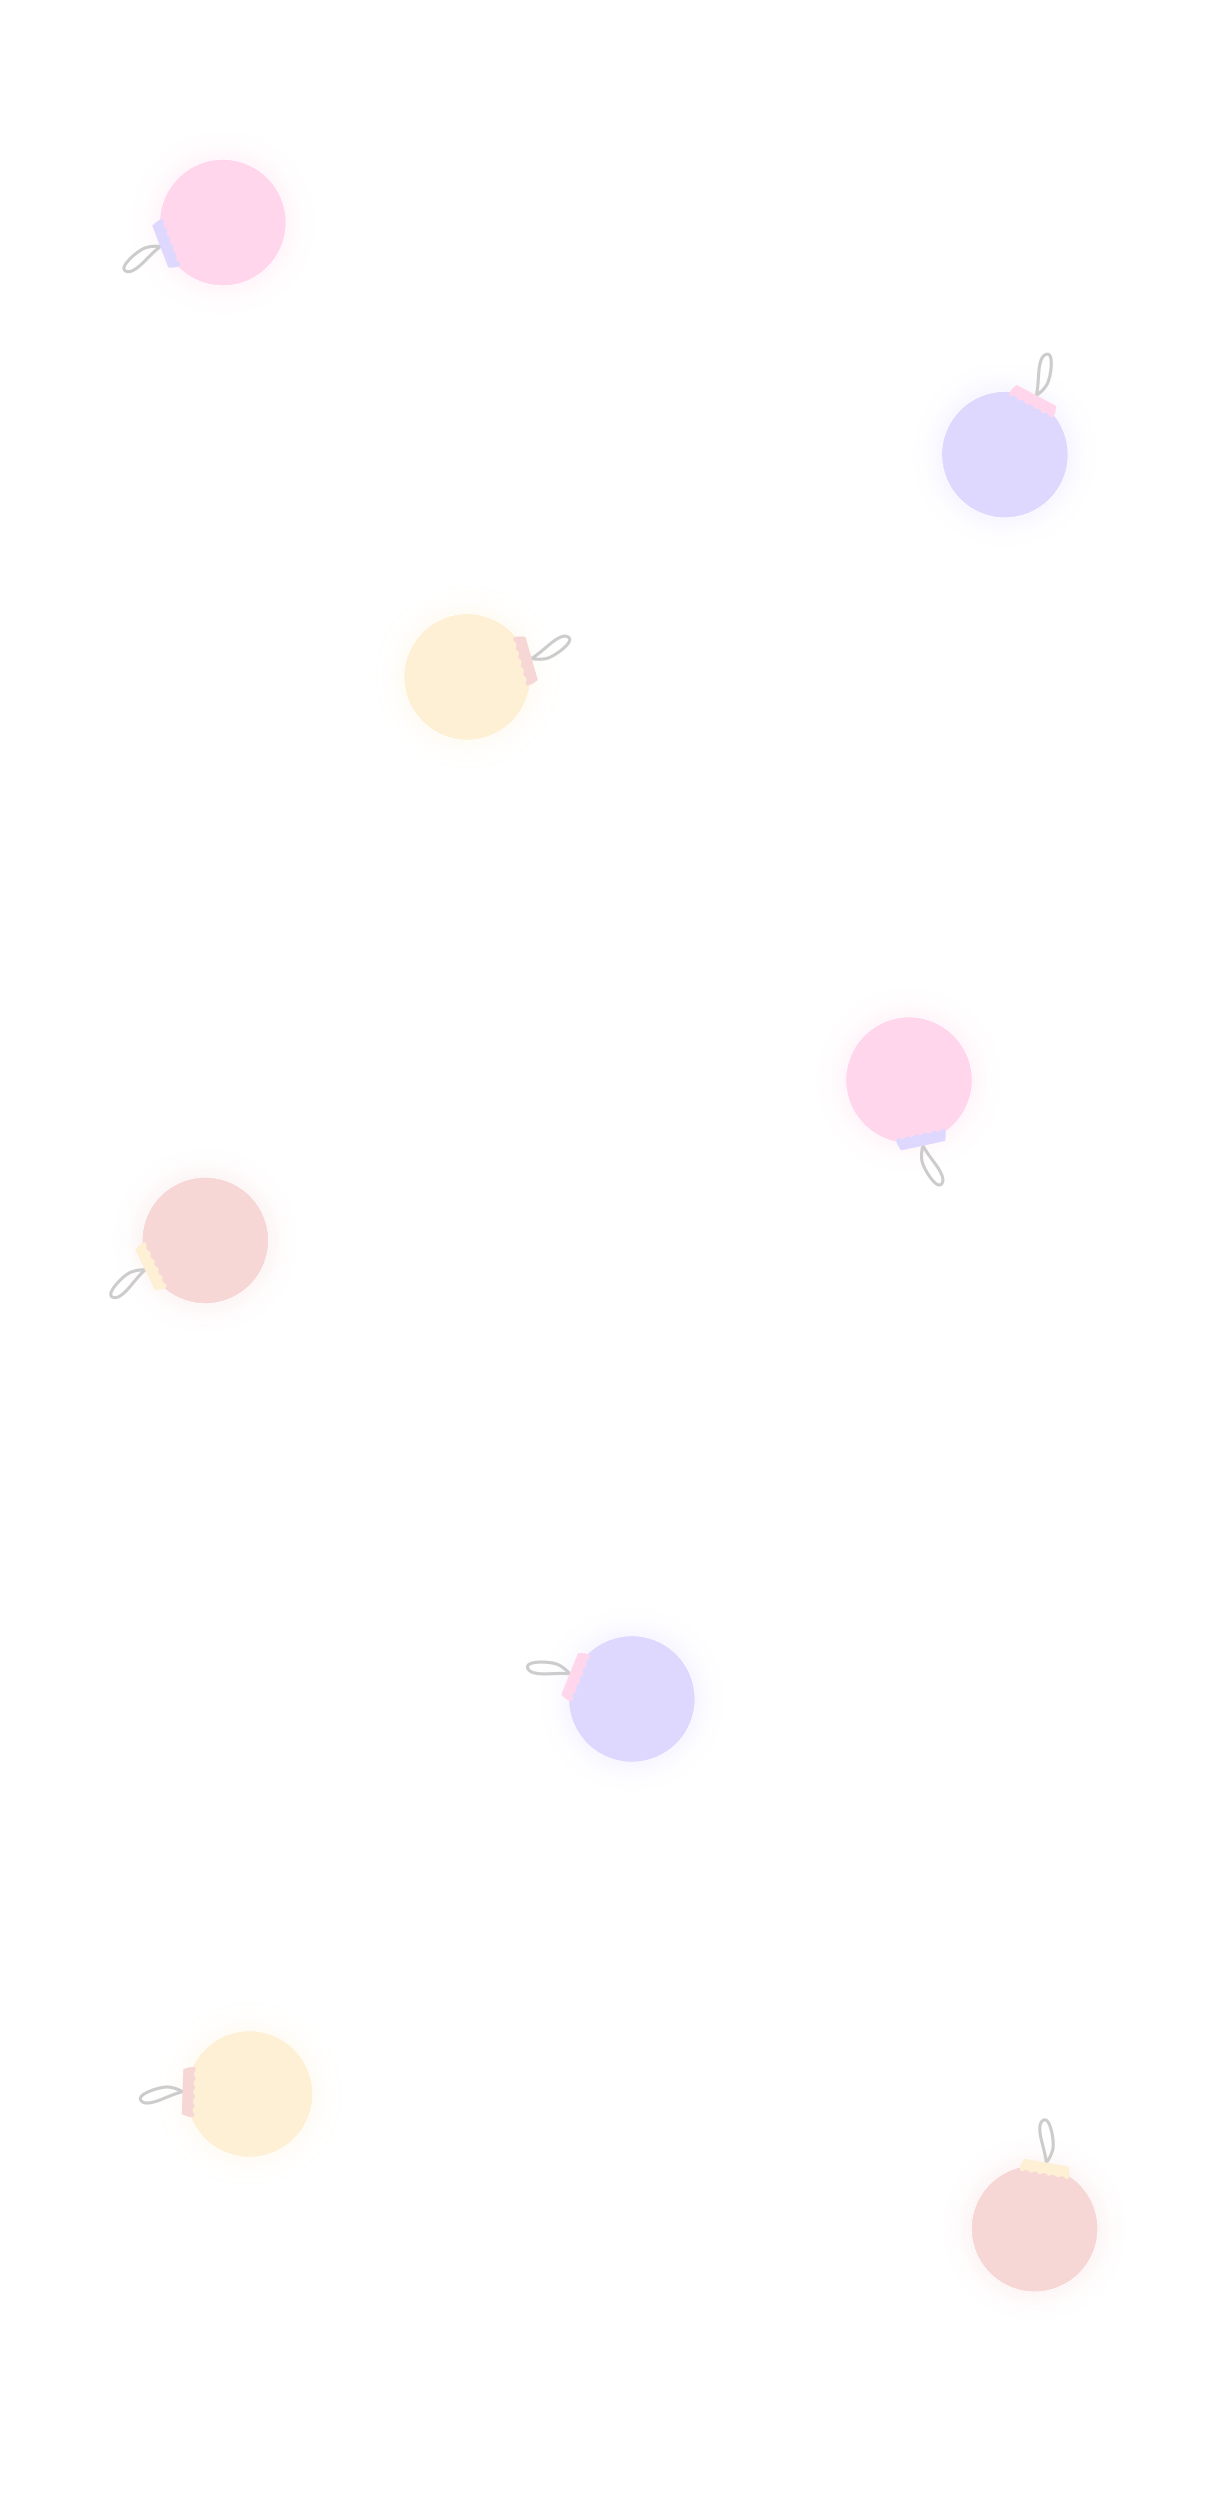
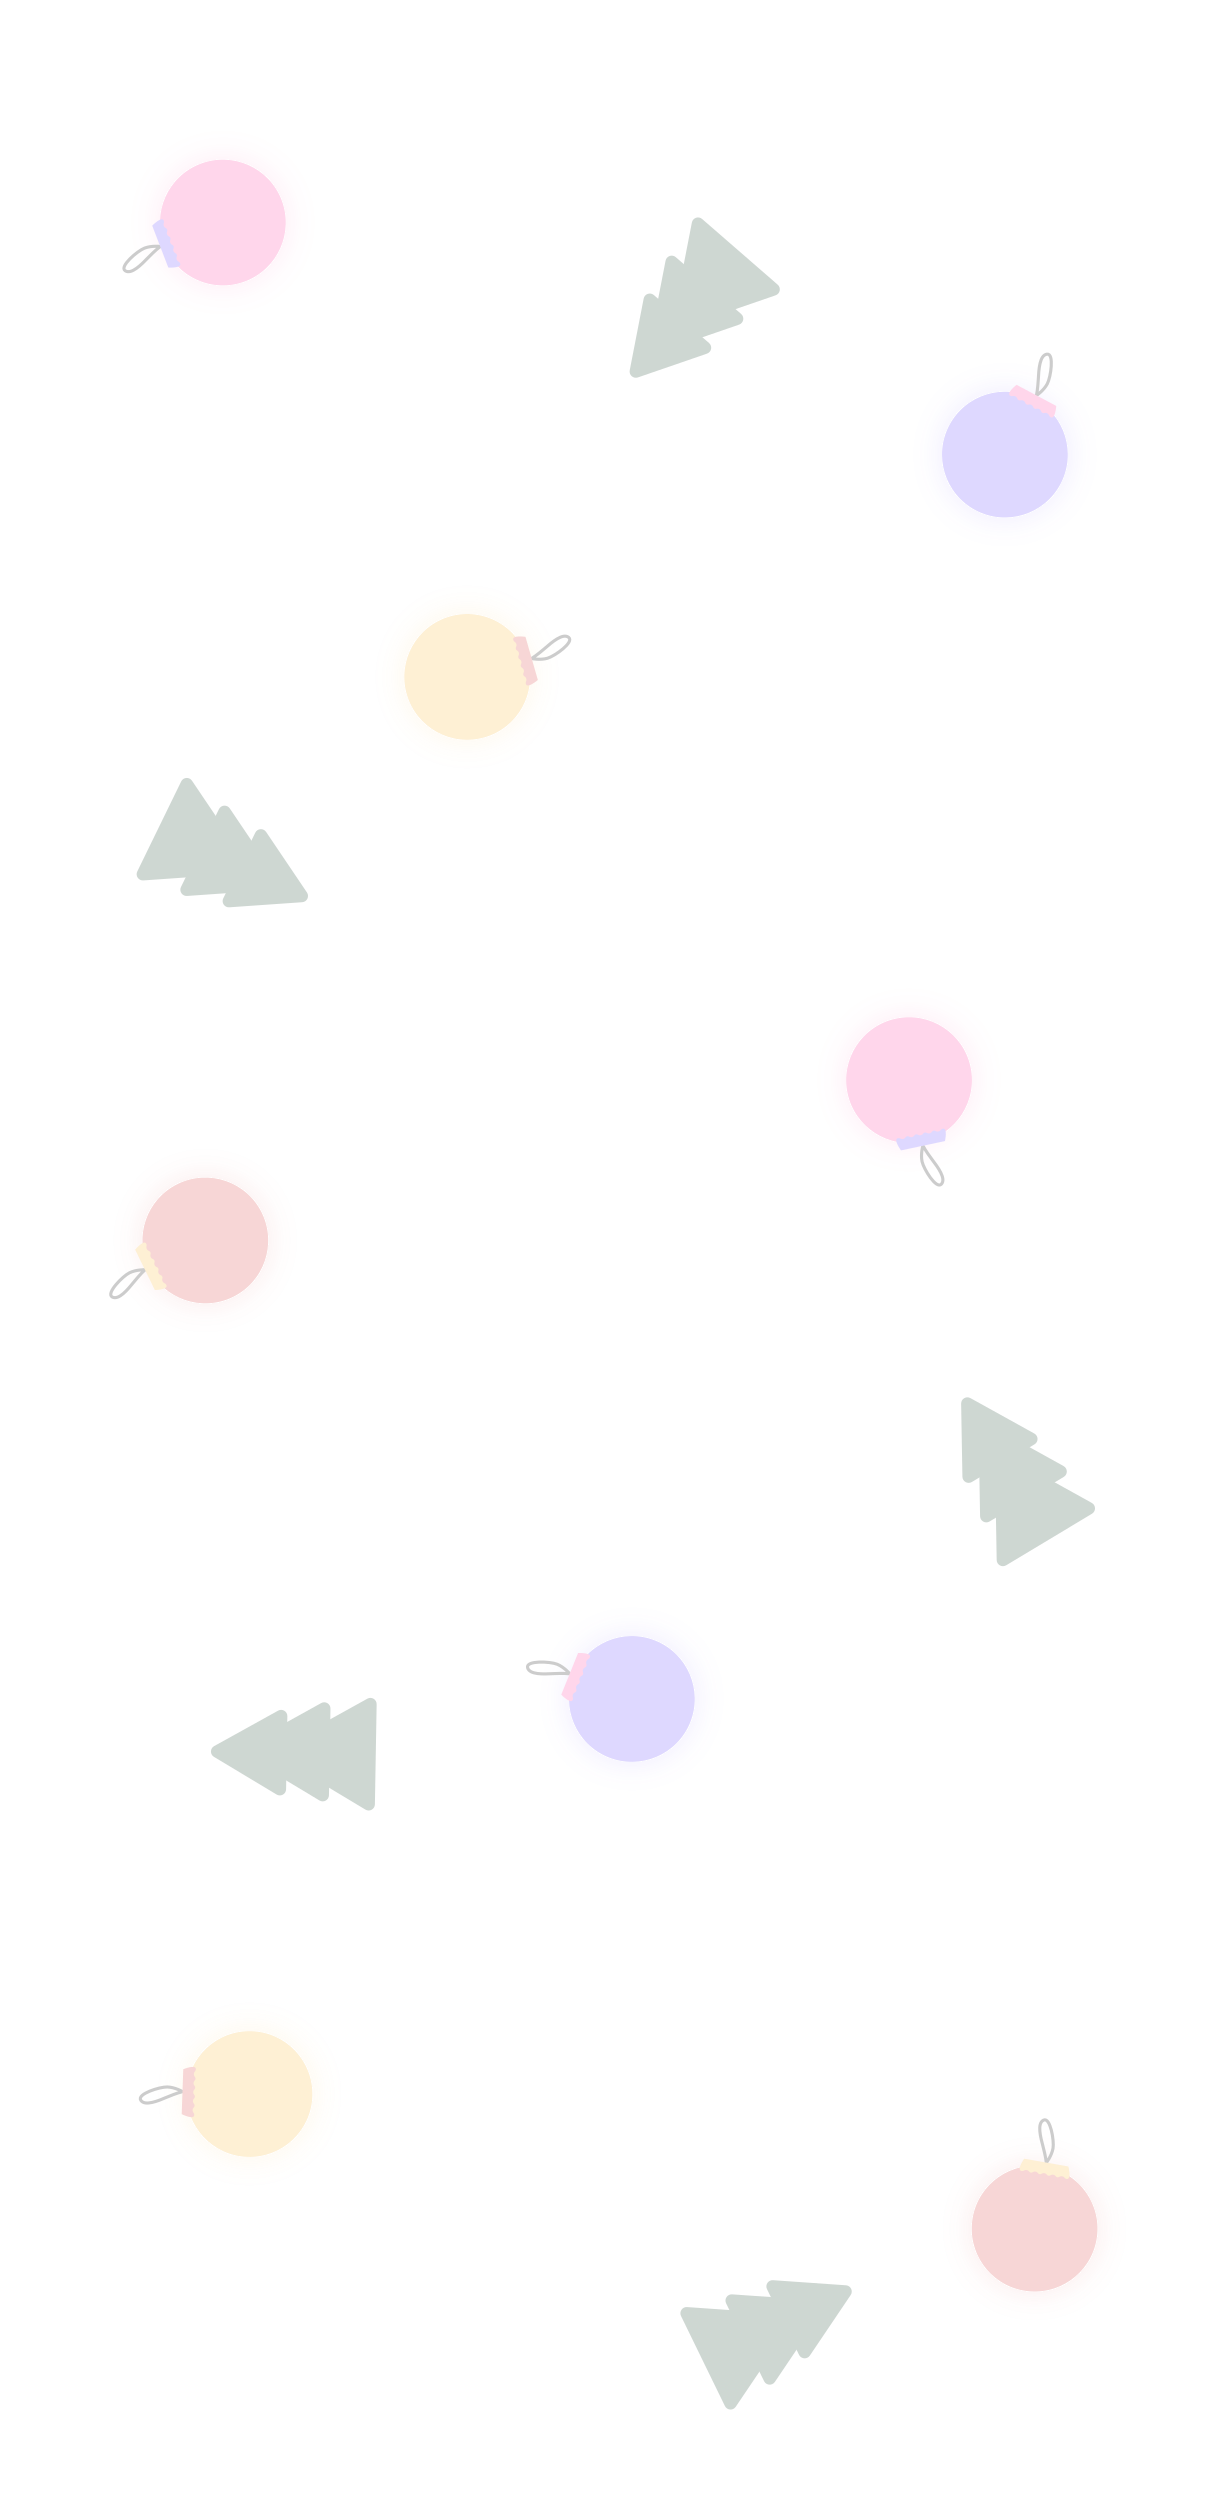
- <svg xmlns="http://www.w3.org/2000/svg" fill="none" viewBox="0 0 390 800">
+ <svg xmlns="http://www.w3.org/2000/svg" width="390" height="800" fill="none">
  <g opacity=".2">
    <g filter="url(#a)">
      <circle cx="65.701" cy="396.951" r="20.122" transform="rotate(-116 65.7 396.951)" fill="#D53330" />
    </g>
    <path d="M41.437 407.293c2.188-1.067 4.953-.972 4.953-.972s-1.594 1.5-3.53 3.888c-1.937 2.388-4.841 5.971-6.947 4.832-2.106-1.139 3.337-6.681 5.524-7.748Z" stroke="#000" />
-     <path d="m49.559 412.818-6.3-12.915s2.957-3.605 3.61-1.761c.209.59-.233.83.115 1.543.347.714.87.476 1.145 1.04.275.564-.233.83.114 1.543.348.714.871.476 1.146 1.04.275.564-.234.83.114 1.543.348.714.87.476 1.146 1.04.275.564-.234.83.114 1.543.348.714.87.476 1.146 1.04.275.564-.234.83.114 1.543.348.714.81.513 1.145 1.04 1.052 1.651-3.61 1.761-3.61 1.761Z" fill="#F8B229" />
+     <path d="m49.559 412.818-6.3-12.915s2.957-3.606 3.61-1.761c.209.59-.233.83.115 1.543.347.714.87.476 1.145 1.04.275.564-.233.83.114 1.543.348.714.871.476 1.146 1.04.275.564-.234.83.114 1.543.348.714.87.476 1.146 1.04.275.564-.234.83.114 1.543.348.714.87.476 1.146 1.04.275.564-.234.83.114 1.543.348.714.81.513 1.145 1.04 1.052 1.651-3.61 1.761-3.61 1.761Z" fill="#F8B229" />
    <g filter="url(#b)">
-       <circle cx="331.073" cy="713.167" r="20.122" transform="rotate(10 331.073 713.167)" fill="#D53330" />
+       <circle cx="331.074" cy="713.167" r="20.122" transform="rotate(10 331.074 713.167)" fill="#D53330" />
    </g>
    <path d="M336.969 687.459c-.423 2.397-2.125 4.578-2.125 4.578s-.276-2.171-1.071-5.142c-.794-2.97-1.985-7.426.174-8.46 2.16-1.035 3.444 6.627 3.022 9.024Z" stroke="#000" />
-     <path d="m327.725 690.782 14.151 2.495s1.179 4.511-.697 3.955c-.6-.178-.534-.677-1.316-.815-.781-.137-.897.425-1.515.316-.617-.109-.533-.677-1.315-.815-.782-.137-.897.425-1.515.316-.618-.109-.534-.677-1.315-.815-.782-.137-.897.425-1.515.316-.618-.109-.534-.677-1.315-.815-.782-.138-.897.425-1.515.316-.618-.109-.534-.677-1.316-.815-.781-.138-.89.354-1.514.316-1.954-.119.697-3.955.697-3.955Z" fill="#F8B229" />
+     <path d="m327.725 690.782 14.151 2.495s1.179 4.511-.697 3.955c-.6-.178-.534-.677-1.316-.815-.781-.137-.897.425-1.515.316-.617-.109-.533-.677-1.315-.815-.782-.137-.897.425-1.515.316-.618-.109-.534-.677-1.315-.815-.782-.137-.897.425-1.515.316-.618-.109-.534-.677-1.315-.815-.782-.137-.897.425-1.515.316-.618-.109-.534-.677-1.316-.815-.781-.137-.89.354-1.514.316-1.954-.119.697-3.955.697-3.955Z" fill="#F8B229" />
    <g filter="url(#c)">
      <circle cx="79.845" cy="670.093" r="20.122" transform="rotate(-88 79.845 670.093)" fill="#F8B229" />
    </g>
    <path d="M53.567 667.833c2.432.085 4.83 1.467 4.83 1.467s-2.113.575-4.944 1.775c-2.83 1.2-7.077 3-8.402 1.005-1.325-1.994 6.083-4.332 8.516-4.247Z" stroke="#000" />
    <path d="m58.144 676.524.501-14.361s4.303-1.795 4.014.14c-.093.619-.596.623-.624 1.416-.027.794.545.83.524 1.457-.022.627-.596.622-.624 1.416-.028.793.545.829.523 1.456-.022.627-.596.623-.623 1.416-.028.793.545.829.523 1.456-.022.627-.596.623-.624 1.416-.027.793.545.829.524 1.456-.022.627-.596.623-.624 1.416-.028.793.474.833.523 1.456.154 1.951-4.013-.14-4.013-.14Z" fill="#D53330" />
    <g filter="url(#d)">
      <circle cx="149.499" cy="216.61" r="20.122" transform="rotate(74 149.499 216.61)" fill="#F8B229" />
    </g>
    <path d="M175.19 210.639c-2.34.671-5.047.097-5.047.097s1.831-1.2 4.152-3.216c2.322-2.016 5.804-5.039 7.681-3.552 1.876 1.487-4.447 6-6.786 6.671Z" stroke="#000" />
    <path d="m168.151 203.788 3.96 13.812s-3.537 3.037-3.86 1.107c-.103-.616.374-.776.156-1.539-.219-.763-.775-.62-.948-1.223-.173-.603.374-.777.155-1.54-.218-.763-.774-.62-.947-1.223-.173-.603.374-.776.155-1.539-.219-.763-.774-.62-.947-1.223-.173-.603.374-.777.155-1.54s-.775-.62-.947-1.223c-.173-.603.374-.776.155-1.539-.219-.763-.708-.646-.948-1.223-.749-1.808 3.861-1.107 3.861-1.107Z" fill="#D53330" />
    <g filter="url(#e)">
      <circle cx="71.316" cy="71.215" r="20.122" transform="rotate(-111 71.316 71.215)" fill="#F39" />
    </g>
    <path d="M46.243 79.402c2.273-.872 5.02-.536 5.02-.536s-1.72 1.355-3.857 3.565c-2.137 2.21-5.343 5.526-7.342 4.209-1.998-1.318 3.907-6.365 6.18-7.238Z" stroke="#000" />
-     <path d="M53.852 85.614 48.702 72.2s3.26-3.334 3.75-1.439c.157.605-.305.806-.02 1.547.284.741.825.55 1.05 1.136.225.586-.305.806-.02 1.547.284.741.825.55 1.05 1.136.225.586-.305.806-.02 1.547.284.74.825.55 1.05 1.136.225.586-.305.806-.02 1.547.284.74.825.55 1.05 1.136.225.586-.305.806-.02 1.547.284.74.76.582 1.05 1.136.904 1.736-3.75 1.44-3.75 1.44Z" fill="#5C3DFF" />
+     <path d="M53.852 85.614 48.702 72.2s3.26-3.334 3.75-1.439c.157.605-.305.806-.02 1.547.284.741.825.55 1.05 1.136.225.586-.305.806-.02 1.547.284.741.825.55 1.05 1.136.225.586-.305.806-.02 1.547.284.741.825.55 1.05 1.136.225.586-.305.806-.02 1.547.284.74.825.55 1.05 1.136.225.586-.305.806-.02 1.547.284.74.76.582 1.05 1.136.904 1.736-3.75 1.44-3.75 1.44Z" fill="#5C3DFF" />
    <g filter="url(#f)">
      <circle cx="290.894" cy="345.642" r="20.122" transform="rotate(168 290.894 345.642)" fill="#F39" />
    </g>
-     <path d="M295.058 371.686c-.506-2.38.255-5.041.255-5.041s1.07 1.91 2.919 4.367c1.849 2.456 4.622 6.141 3.008 7.909-1.615 1.768-5.676-4.854-6.182-7.235Z" stroke="#000" />
+     <path d="M295.058 371.686c-.506-2.381.255-5.041.255-5.041s1.07 1.91 2.919 4.367c1.849 2.456 4.622 6.141 3.008 7.909-1.615 1.768-5.676-4.854-6.182-7.235Z" stroke="#000" />
    <path d="m302.384 365.142-14.056 2.988s-2.782-3.741-.835-3.928c.623-.06.749.427 1.525.262.777-.165.673-.729 1.287-.86.613-.13.748.428 1.524.263.777-.165.673-.73 1.287-.86.613-.131.748.427 1.524.262.777-.165.673-.729 1.287-.86.613-.13.748.428 1.524.263.777-.165.673-.73 1.287-.86.613-.131.748.427 1.525.262.776-.165.693-.661 1.286-.86 1.855-.621.835 3.928.835 3.928Z" fill="#5C3DFF" />
    <g filter="url(#g)">
      <circle cx="321.571" cy="145.473" r="20.122" transform="rotate(28 321.571 145.473)" fill="#5C3DFF" />
    </g>
-     <path d="M335.122 122.845c-1.143 2.149-3.436 3.697-3.436 3.697s.409-2.15.571-5.22c.163-3.071.407-7.676 2.78-7.993 2.373-.316 1.228 7.367.085 9.516Z" stroke="#000" />
-     <path d="m325.304 123.149 12.687 6.746s-.272 4.654-1.885 3.546c-.515-.354-.299-.809-.999-1.181-.701-.373-.984.126-1.538-.168-.554-.295-.299-.809-1-1.182-.7-.372-.984.127-1.538-.168-.554-.294-.299-.808-.999-1.181-.701-.372-.984.127-1.538-.168-.554-.294-.299-.808-1-1.181-.7-.372-.984.127-1.538-.168-.554-.294-.298-.809-.999-1.181-.701-.373-.957.061-1.538-.168-1.821-.717 1.885-3.546 1.885-3.546Z" fill="#F39" />
+     <path d="M335.122 122.845c-1.142 2.149-3.436 3.697-3.436 3.697s.409-2.15.572-5.22c.162-3.071.406-7.676 2.779-7.993 2.374-.316 1.228 7.367.085 9.516Z" stroke="#000" />
+     <path d="m325.304 123.149 12.688 6.746s-.273 4.654-1.886 3.546c-.515-.354-.299-.809-.999-1.181-.701-.373-.984.126-1.538-.168-.554-.295-.299-.809-1-1.182-.7-.372-.984.127-1.538-.168-.554-.294-.298-.808-.999-1.181-.701-.372-.984.127-1.538-.168-.554-.294-.299-.808-1-1.181-.7-.372-.984.127-1.538-.168-.554-.294-.298-.809-.999-1.181-.701-.373-.956.061-1.538-.168-1.821-.717 1.885-3.546 1.885-3.546Z" fill="#F39" />
    <g filter="url(#h)">
      <circle cx="202.196" cy="543.664" r="20.122" transform="rotate(-68 202.196 543.664)" fill="#5C3DFF" />
    </g>
-     <path d="M178.275 532.553c2.257.912 4.036 3.031 4.036 3.031s-2.181-.182-5.251-.023c-3.071.159-7.677.398-8.24-1.929-.563-2.327 7.198-1.991 9.455-1.079Z" stroke="#000" />
-     <path d="m179.604 542.286 5.382-13.323s4.658-.216 3.724 1.504c-.298.549-.773.382-1.07 1.117-.298.736.228.966-.007 1.548-.235.581-.773.381-1.07 1.117-.297.736.229.966-.006 1.547-.235.582-.773.382-1.07 1.118-.298.735.228.965-.007 1.547-.235.582-.773.381-1.07 1.117-.297.736.229.966-.006 1.547-.235.582-.773.382-1.07 1.118-.298.736.16.945-.007 1.547-.523 1.886-3.723-1.504-3.723-1.504Z" fill="#F39" />
+     <path d="M178.275 532.553c2.257.912 4.036 3.031 4.036 3.031s-2.181-.182-5.251-.023c-3.071.16-7.677.398-8.24-1.929-.563-2.327 7.198-1.991 9.455-1.079Z" stroke="#000" />
+     <path d="m179.604 542.286 5.382-13.323s4.658-.216 3.724 1.504c-.298.549-.773.382-1.07 1.117-.298.736.228.966-.007 1.548-.235.581-.773.381-1.07 1.117-.297.736.229.965-.006 1.547-.235.582-.773.382-1.07 1.118-.298.735.228.965-.007 1.547-.235.581-.773.381-1.07 1.117-.297.736.229.966-.006 1.547-.235.582-.773.382-1.07 1.118-.298.736.16.945-.007 1.547-.523 1.886-3.723-1.504-3.723-1.504Z" fill="#F39" />
+     <path d="M204.126 120.778c-1.456.501-2.908-.762-2.615-2.273l4.462-22.953c.294-1.512 2.113-2.138 3.275-1.128l17.647 15.34c1.162 1.011.795 2.9-.661 3.401l-22.108 7.613Z" fill="#0C351F" />
+     <path d="M210.309 112.902c-1.456.502-2.908-.761-2.614-2.272l5.287-27.204c.294-1.511 2.114-2.138 3.276-1.128l20.915 18.182c1.162 1.01.795 2.899-.661 3.4l-26.203 9.022Z" fill="#0C351F" />
+     <path d="M217.903 104.929c-1.456.501-2.908-.762-2.614-2.273l6.114-31.454c.293-1.511 2.113-2.138 3.275-1.128l24.183 21.022c1.162 1.01.795 2.9-.661 3.4l-30.297 10.433ZM98.223 285.594c.861 1.277.018 3.007-1.518 3.114l-23.326 1.631c-1.536.107-2.612-1.488-1.937-2.872l10.25-21.016c.675-1.384 2.595-1.518 3.456-.242l13.075 19.385Z" fill="#0C351F" />
+     <path d="M89.016 281.66c.861 1.277.018 3.006-1.518 3.114l-27.646 1.933c-1.535.107-2.612-1.488-1.937-2.872l12.149-24.908c.675-1.384 2.595-1.518 3.456-.242l15.496 22.975Z" fill="#0C351F" />
+     <path d="M79.349 276.389c.86 1.276.017 3.006-1.519 3.113l-31.965 2.235c-1.535.108-2.612-1.488-1.937-2.871l14.047-28.8c.675-1.384 2.595-1.519 3.456-.242l17.918 26.565ZM307.563 449.177c-.027-1.539 1.623-2.53 2.969-1.784l20.451 11.336c1.347.747 1.381 2.671.061 3.464l-20.043 12.043c-1.32.793-3.003-.14-3.03-1.68l-.408-23.379Z" fill="#0C351F" />
+     <path d="M313.142 457.491c-.027-1.539 1.623-2.53 2.969-1.784l24.239 13.436c1.346.746 1.38 2.67.06 3.463l-23.755 14.273c-1.319.793-3.002-.14-3.029-1.679l-.484-27.709Z" fill="#0C351F" />
+     <path d="M318.379 467.178c-.027-1.54 1.623-2.531 2.969-1.784l28.026 15.534c1.346.747 1.38 2.671.06 3.464l-27.466 16.503c-1.32.793-3.003-.14-3.03-1.679l-.559-32.038ZM68.474 562.208c-1.32-.793-1.286-2.717.06-3.463l20.452-11.336c1.346-.747 2.996.244 2.969 1.784l-.408 23.379c-.027 1.539-1.71 2.472-3.03 1.679l-20.043-12.043Z" fill="#0C351F" />
+     <path d="M78.481 561.883c-1.32-.793-1.286-2.717.06-3.464l24.239-13.435c1.347-.747 2.996.245 2.969 1.784l-.483 27.709c-.027 1.539-1.71 2.472-3.03 1.679l-23.755-14.273Z" fill="#0C351F" />
+     <path d="M89.471 562.575c-1.32-.793-1.286-2.717.06-3.464l28.026-15.535c1.347-.746 2.996.245 2.969 1.785l-.559 32.038c-.027 1.539-1.71 2.472-3.03 1.679l-27.466-16.503ZM270.704 731.292c1.536.107 2.379 1.837 1.518 3.113l-13.075 19.386c-.861 1.276-2.781 1.142-3.456-.242l-10.25-21.016c-.675-1.384.401-2.98 1.937-2.872l23.326 1.631Z" fill="#0C351F" />
+     <path d="M261.935 736.125c1.536.107 2.38 1.837 1.519 3.114l-15.497 22.975c-.861 1.276-2.781 1.142-3.456-.242l-12.148-24.908c-.675-1.384.401-2.979 1.937-2.872l27.645 1.933Z" fill="#0C351F" />
+     <path d="M251.829 740.498c1.536.107 2.38 1.837 1.519 3.113l-17.918 26.565c-.861 1.276-2.781 1.142-3.456-.242l-14.047-28.8c-.675-1.383.401-2.979 1.937-2.871l31.965 2.235Z" fill="#0C351F" />
  </g>
  <defs>
    <filter id="a" x="35.574" y="366.825" width="60.253" height="60.253" filterUnits="userSpaceOnUse" color-interpolation-filters="sRGB">
      <feFlood flood-opacity="0" result="BackgroundImageFix" />
      <feColorMatrix in="SourceAlpha" values="0 0 0 0 0 0 0 0 0 0 0 0 0 0 0 0 0 0 127 0" result="hardAlpha" />
      <feOffset />
      <feGaussianBlur stdDeviation="5" />
      <feComposite in2="hardAlpha" operator="out" />
      <feColorMatrix values="0 0 0 0 0.835 0 0 0 0 0.2 0 0 0 0 0.188 0 0 0 0.5 0" />
      <feBlend in2="BackgroundImageFix" result="effect1_dropShadow_581_6" />
      <feBlend in="SourceGraphic" in2="effect1_dropShadow_581_6" result="shape" />
    </filter>
-     <filter id="b" x="300.948" y="683.042" width="60.251" height="60.251" filterUnits="userSpaceOnUse" color-interpolation-filters="sRGB">
+     <filter id="b" x="300.948" y="683.041" width="60.251" height="60.251" filterUnits="userSpaceOnUse" color-interpolation-filters="sRGB">
      <feFlood flood-opacity="0" result="BackgroundImageFix" />
      <feColorMatrix in="SourceAlpha" values="0 0 0 0 0 0 0 0 0 0 0 0 0 0 0 0 0 0 127 0" result="hardAlpha" />
      <feOffset />
      <feGaussianBlur stdDeviation="5" />
      <feComposite in2="hardAlpha" operator="out" />
      <feColorMatrix values="0 0 0 0 0.835 0 0 0 0 0.2 0 0 0 0 0.188 0 0 0 0.5 0" />
      <feBlend in2="BackgroundImageFix" result="effect1_dropShadow_581_6" />
      <feBlend in="SourceGraphic" in2="effect1_dropShadow_581_6" result="shape" />
    </filter>
    <filter id="c" x="49.723" y="639.97" width="60.244" height="60.244" filterUnits="userSpaceOnUse" color-interpolation-filters="sRGB">
      <feFlood flood-opacity="0" result="BackgroundImageFix" />
      <feColorMatrix in="SourceAlpha" values="0 0 0 0 0 0 0 0 0 0 0 0 0 0 0 0 0 0 127 0" result="hardAlpha" />
      <feOffset />
      <feGaussianBlur stdDeviation="5" />
      <feComposite in2="hardAlpha" operator="out" />
      <feColorMatrix values="0 0 0 0 0.973 0 0 0 0 0.698 0 0 0 0 0.161 0 0 0 0.5 0" />
      <feBlend in2="BackgroundImageFix" result="effect1_dropShadow_581_6" />
      <feBlend in="SourceGraphic" in2="effect1_dropShadow_581_6" result="shape" />
    </filter>
    <filter id="d" x="119.372" y="186.483" width="60.254" height="60.254" filterUnits="userSpaceOnUse" color-interpolation-filters="sRGB">
      <feFlood flood-opacity="0" result="BackgroundImageFix" />
      <feColorMatrix in="SourceAlpha" values="0 0 0 0 0 0 0 0 0 0 0 0 0 0 0 0 0 0 127 0" result="hardAlpha" />
      <feOffset />
      <feGaussianBlur stdDeviation="5" />
      <feComposite in2="hardAlpha" operator="out" />
      <feColorMatrix values="0 0 0 0 0.973 0 0 0 0 0.698 0 0 0 0 0.161 0 0 0 0.5 0" />
      <feBlend in2="BackgroundImageFix" result="effect1_dropShadow_581_6" />
      <feBlend in="SourceGraphic" in2="effect1_dropShadow_581_6" result="shape" />
    </filter>
    <filter id="e" x="41.188" y="41.087" width="60.255" height="60.255" filterUnits="userSpaceOnUse" color-interpolation-filters="sRGB">
      <feFlood flood-opacity="0" result="BackgroundImageFix" />
      <feColorMatrix in="SourceAlpha" values="0 0 0 0 0 0 0 0 0 0 0 0 0 0 0 0 0 0 127 0" result="hardAlpha" />
      <feOffset />
      <feGaussianBlur stdDeviation="5" />
      <feComposite in2="hardAlpha" operator="out" />
      <feColorMatrix values="0 0 0 0 1 0 0 0 0 0.2 0 0 0 0 0.6 0 0 0 0.5 0" />
      <feBlend in2="BackgroundImageFix" result="effect1_dropShadow_581_6" />
      <feBlend in="SourceGraphic" in2="effect1_dropShadow_581_6" result="shape" />
    </filter>
-     <filter id="f" x="260.767" y="315.516" width="60.252" height="60.252" filterUnits="userSpaceOnUse" color-interpolation-filters="sRGB">
+     <filter id="f" x="260.768" y="315.516" width="60.252" height="60.252" filterUnits="userSpaceOnUse" color-interpolation-filters="sRGB">
      <feFlood flood-opacity="0" result="BackgroundImageFix" />
      <feColorMatrix in="SourceAlpha" values="0 0 0 0 0 0 0 0 0 0 0 0 0 0 0 0 0 0 127 0" result="hardAlpha" />
      <feOffset />
      <feGaussianBlur stdDeviation="5" />
      <feComposite in2="hardAlpha" operator="out" />
      <feColorMatrix values="0 0 0 0 1 0 0 0 0 0.2 0 0 0 0 0.6 0 0 0 0.5 0" />
      <feBlend in2="BackgroundImageFix" result="effect1_dropShadow_581_6" />
      <feBlend in="SourceGraphic" in2="effect1_dropShadow_581_6" result="shape" />
    </filter>
-     <filter id="g" x="291.445" y="115.347" width="60.252" height="60.252" filterUnits="userSpaceOnUse" color-interpolation-filters="sRGB">
+     <filter id="g" x="291.446" y="115.347" width="60.252" height="60.252" filterUnits="userSpaceOnUse" color-interpolation-filters="sRGB">
      <feFlood flood-opacity="0" result="BackgroundImageFix" />
      <feColorMatrix in="SourceAlpha" values="0 0 0 0 0 0 0 0 0 0 0 0 0 0 0 0 0 0 127 0" result="hardAlpha" />
      <feOffset />
      <feGaussianBlur stdDeviation="5" />
      <feComposite in2="hardAlpha" operator="out" />
      <feColorMatrix values="0 0 0 0 0.361 0 0 0 0 0.239 0 0 0 0 1 0 0 0 0.5 0" />
      <feBlend in2="BackgroundImageFix" result="effect1_dropShadow_581_6" />
      <feBlend in="SourceGraphic" in2="effect1_dropShadow_581_6" result="shape" />
    </filter>
    <filter id="h" x="172.068" y="513.537" width="60.255" height="60.255" filterUnits="userSpaceOnUse" color-interpolation-filters="sRGB">
      <feFlood flood-opacity="0" result="BackgroundImageFix" />
      <feColorMatrix in="SourceAlpha" values="0 0 0 0 0 0 0 0 0 0 0 0 0 0 0 0 0 0 127 0" result="hardAlpha" />
      <feOffset />
      <feGaussianBlur stdDeviation="5" />
      <feComposite in2="hardAlpha" operator="out" />
      <feColorMatrix values="0 0 0 0 0.361 0 0 0 0 0.239 0 0 0 0 1 0 0 0 0.5 0" />
      <feBlend in2="BackgroundImageFix" result="effect1_dropShadow_581_6" />
      <feBlend in="SourceGraphic" in2="effect1_dropShadow_581_6" result="shape" />
    </filter>
  </defs>
</svg>
